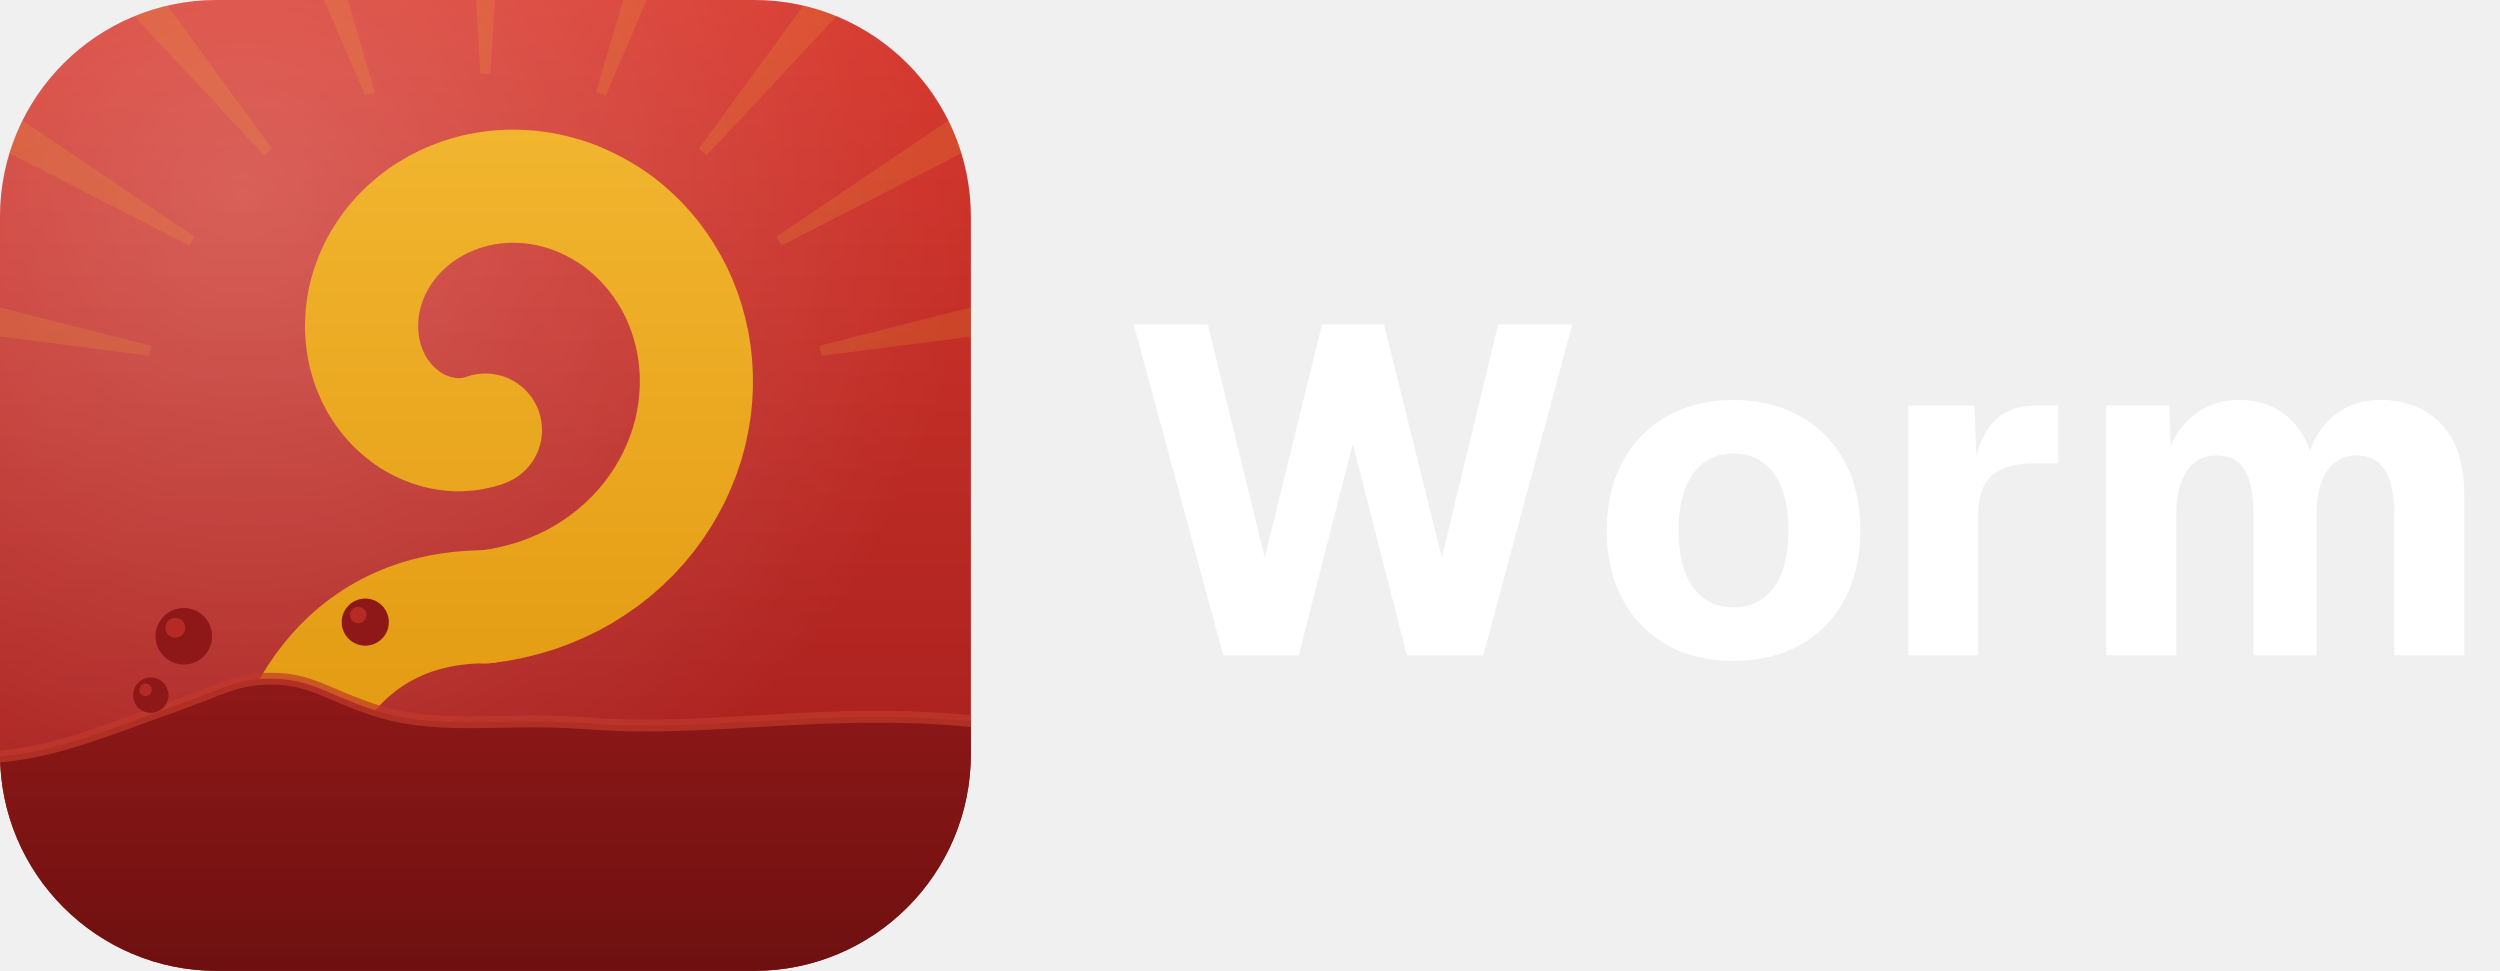
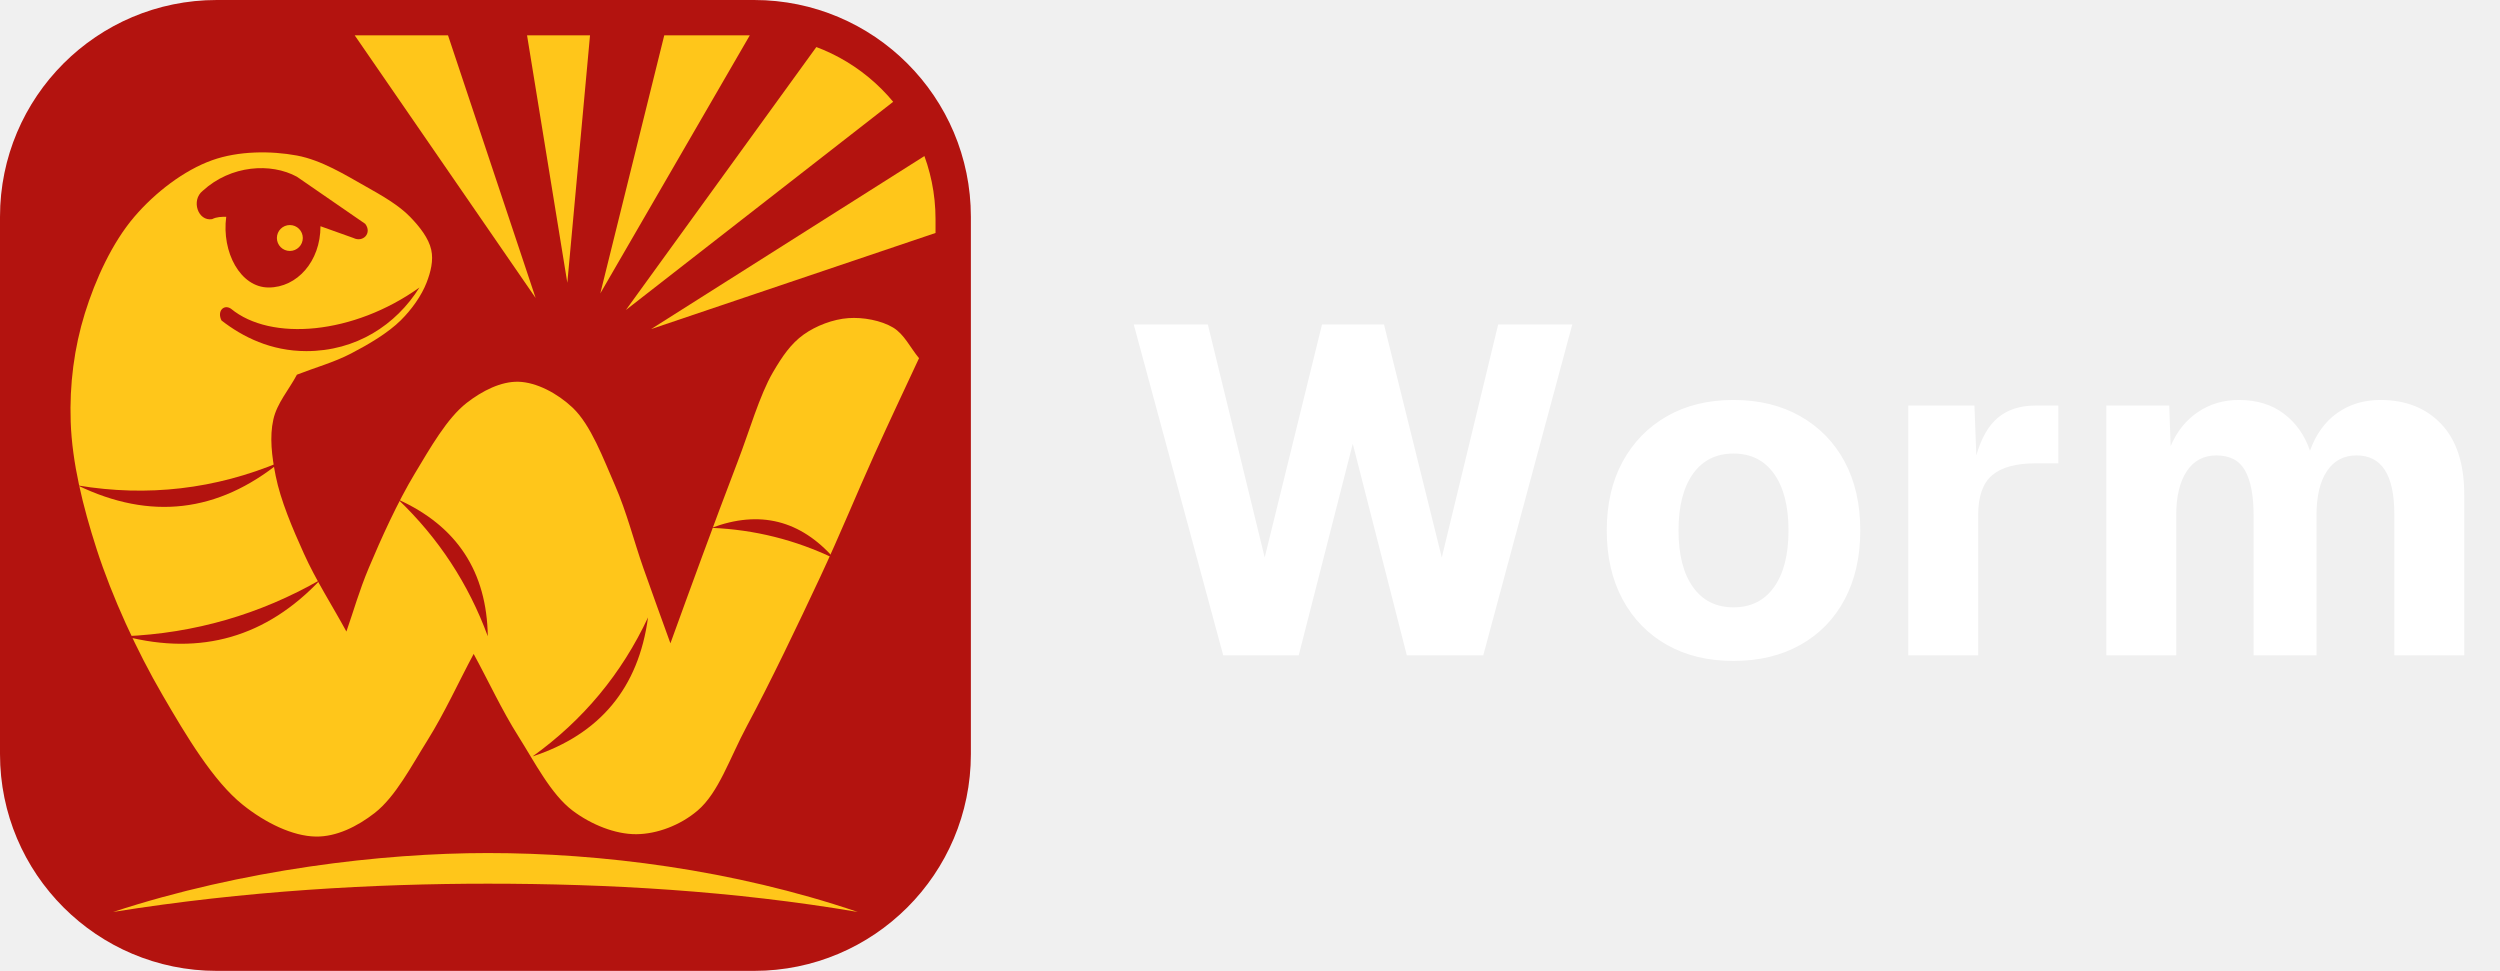
<svg xmlns="http://www.w3.org/2000/svg" width="103" height="40" viewBox="0 0 103 40" fill="none">
  <svg x="0" y="0" width="40" height="40" viewBox="100 100 824 824">
    <defs>
-       <linearGradient id="field" x1="0" y1="100" x2="0" y2="924" gradientUnits="userSpaceOnUse">
-         <stop offset="0" stop-color="#D8392E" />
-         <stop offset="1" stop-color="#9E1B1B" />
+       <linearGradient id="field" gradientUnits="userSpaceOnUse">
+         <stop stop-color="#B3130F" />
      </linearGradient>
-       <radialGradient id="light" cx="306" cy="265" r="618" gradientUnits="userSpaceOnUse">
-         <stop offset="0" stop-color="#FFFFFF" stop-opacity=".22" />
-         <stop offset="1" stop-color="#FFFFFF" stop-opacity="0" />
-       </radialGradient>
-       <linearGradient id="gold" x1="0" y1="190" x2="0" y2="720" gradientUnits="userSpaceOnUse">
-         <stop offset="0" stop-color="#F2B630" />
-         <stop offset="1" stop-color="#E39B12" />
-       </linearGradient>
-       <linearGradient id="soil" x1="0" y1="680" x2="0" y2="924" gradientUnits="userSpaceOnUse">
-         <stop offset="0" stop-color="#8E1818" />
-         <stop offset="1" stop-color="#6E1010" />
+       <linearGradient id="gold" gradientUnits="userSpaceOnUse">
+         <stop stop-color="#FFC61A" />
      </linearGradient>
      <linearGradient id="ray" gradientUnits="userSpaceOnUse">
-         <stop stop-color="#F2B630" />
+         <stop stop-color="#FFC61A" />
      </linearGradient>
      <linearGradient id="ring" gradientUnits="userSpaceOnUse">
-         <stop stop-color="#A85F0E" />
+         <stop stop-color="#B3130F" />
      </linearGradient>
-       <linearGradient id="spray" gradientUnits="userSpaceOnUse">
-         <stop stop-color="#F2B630" />
-       </linearGradient>
-       <linearGradient id="ridge" gradientUnits="userSpaceOnUse">
-         <stop stop-color="#C0392B" />
-       </linearGradient>
-       <linearGradient id="clod" gradientUnits="userSpaceOnUse">
-         <stop stop-color="#8E1818" />
-       </linearGradient>
-       <linearGradient id="clod-light" gradientUnits="userSpaceOnUse">
-         <stop stop-color="#B52A24" />
+       <linearGradient id="soil" gradientUnits="userSpaceOnUse">
+         <stop stop-color="#FFC61A" />
      </linearGradient>
      <clipPath id="body">
        <rect x="100" y="100" width="824" height="824" rx="184" />
      </clipPath>
+       <clipPath id="sky">
+         <rect x="130" y="130" width="764" height="764" rx="156" />
+       </clipPath>
    </defs>
-     <g clip-path="url(#body)">
-       <rect x="100" y="100" width="824" height="824" fill="url(#field)" />
-       <rect x="100" y="100" width="824" height="824" fill="url(#light)" />
+     <rect x="100" y="100" width="824" height="824" rx="184" fill="url(#field)" />
+     <g clip-path="url(#sky)">
+       <path d="M554.6 352.9L240 -103.8L379.1 -173.2ZM581.5 340L493.4 -201.3L631.6 -206.2ZM609.5 349L742.4 -187.4L886.5 -129.2ZM631.2 363.1L955.4 -84.5L1067.2 23.5ZM652.6 379.3L1112.6 88.1L1168.4 205Z" fill="url(#ray)" />
    </g>
    <g clip-path="url(#body)">
-       <path d="M797.1 402L1368.3 328.3L1353.7 251.8L795.5 393.5ZM763.3 308.4L1275.8 45.5L1236.1 -21.5L758.9 300.9ZM699.8 231.8L1092.9 -189.2L1033 -238.8L693.1 226.2ZM614.1 181.2L841.4 -348L768.2 -374.4L605.9 178.2ZM516.3 162.6L550.9 -412.3L473.1 -412.3L507.7 162.6ZM418.1 178.2L255.8 -374.4L182.6 -348L409.9 181.2ZM330.9 226.2L-9 -238.8L-68.9 -189.2L324.2 231.8ZM265.1 300.9L-212.1 -21.5L-251.8 45.5L260.7 308.4ZM228.5 393.5L-329.7 251.8L-344.3 328.3L226.9 402Z" fill="url(#ray)" fill-opacity=".16" />
-     </g>
-     <g clip-path="url(#body)">
-       <path d="M330 830C330 725 384 615 512 615" stroke="url(#gold)" stroke-width="96" stroke-linecap="round" stroke-linejoin="round" />
-       <path d="M512 615 L523.2 613.5 L534.2 611.3 L545 608.6 L555.7 605.4 L566 601.6 L576.1 597.3 L585.9 592.6 L595.4 587.3 L604.5 581.5 L613.3 575.4 L621.6 568.8 L629.6 561.8 L637.1 554.5 L644.2 546.8 L650.8 538.8 L656.9 530.5 L662.6 521.9 L667.7 513.1 L672.4 504.2 L676.5 495 L680.2 485.7 L683.3 476.3 L685.9 466.7 L687.9 457.2 L689.5 447.6 L690.5 437.9 L691 428.4 L691 418.8 L690.5 409.4 L689.5 400 L688 390.8 L686 381.7 L683.6 372.8 L680.7 364.1 L677.4 355.7 L673.7 347.5 L669.5 339.5 L665 331.9 L660.1 324.5 L654.9 317.5 L649.3 310.8 L643.5 304.5 L637.3 298.5 L630.9 292.9 L624.3 287.7 L617.4 283 L610.3 278.6 L603.1 274.6 L595.7 271.1 L588.3 267.9 L580.7 265.2 L573 263 L565.3 261.1 L557.6 259.7 L549.9 258.7 L542.1 258.2 L534.5 258 L526.9 258.3 L519.4 258.9 L512 260 L504.7 261.4 L497.6 263.3 L490.7 265.4 L483.9 268 L477.4 270.8 L471.1 274 L465 277.5 L459.1 281.2 L453.5 285.3 L448.3 289.6 L443.2 294.1 L438.5 298.9 L434.1 303.8 L430 309 L426.3 314.3 L422.8 319.7 L419.7 325.3 L416.9 330.9 L414.5 336.7 L412.4 342.5 L410.6 348.4 L409.2 354.2 L408.1 360.1 L407.4 366 L407 371.9 L406.8 377.6 L407.1 383.4 L407.6 389 L408.4 394.6 L409.5 400 L410.9 405.3 L412.5 410.5 L414.5 415.4 L416.6 420.3 L419 424.9 L421.6 429.4 L424.5 433.6 L427.5 437.6 L430.7 441.4 L434.1 445 L437.6 448.3 L441.2 451.4 L445 454.3 L448.8 456.9 L452.8 459.2 L456.8 461.3 L460.9 463.1 L465 464.7 L469.1 466 L473.2 467.1 L477.4 467.9 L481.5 468.5 L485.6 468.9 L489.6 469 L493.6 468.8 L497.4 468.5 L501.2 467.9 L504.9 467.1 L508.5 466.2 L512 465" stroke="url(#gold)" stroke-width="96" stroke-linecap="round" stroke-linejoin="round" />
-       <path d="M100 742C150 738 200 716 246 700C286 686 300 676 330 676C362 676 376 688 410 700C470 722 520 708 600 714C700 722 800 700 924 712L924 924L100 924Z" fill="url(#soil)" />
-       <path d="M100 742C150 738 200 716 246 700C286 686 300 676 330 676C362 676 376 688 410 700C470 722 520 708 600 714C700 722 800 700 924 712" stroke="url(#ridge)" stroke-width="10" stroke-linecap="round" opacity=".7" />
-       <circle cx="256" cy="640" r="24" fill="url(#clod)" />
-       <circle cx="248.8" cy="632.8" r="8.4" fill="url(#clod-light)" />
-       <circle cx="410" cy="628" r="20" fill="url(#clod)" />
-       <circle cx="404" cy="622" r="7" fill="url(#clod-light)" />
-       <circle cx="228" cy="690" r="15" fill="url(#clod)" />
-       <circle cx="223.5" cy="685.5" r="5.3" fill="url(#clod-light)" />
+       <path d="M352 418C367.3 412 383.4 407.6 398 400C412.8 392.3 429 382.8 440 372C449.6 362.5 457.8 350.8 462 340C465.6 330.8 468 321 466 312C463.9 302.3 456.2 292.4 448 284C438.4 274.1 424.4 266.1 410 258C393.1 248.5 372.9 235.9 352 232C329.8 227.9 302.4 228 280 236C256.2 244.5 231.7 263.3 214 284C195.2 306 181 337.1 172 366C163 395 158.9 426.2 160 458C161.2 492.7 170.2 529.4 182 566C195.1 606.6 216.2 652.6 238 690C258 724.4 280.9 762.9 306 783C325.2 798.4 348.4 809.7 368 810C385.5 810.3 403.2 801.5 418 790C435.7 776.2 449.2 750 463 728C477.3 705.1 489 679.3 502 655C514.7 678.3 525.9 702.7 540 725C553.9 747 567.6 774.1 586 788C601.8 799.9 622.2 808.1 640 808C657.5 807.9 677.3 800.5 692 788C710 772.7 719.2 743.6 734 716C753.3 680.1 777.2 630.2 796 590C812.9 553.9 827.3 518.5 842 486C855.1 457 867.3 431.3 880 404C872.7 395.3 867.5 383.7 858 378C847.8 371.9 832.5 369.1 820 370C807.2 370.9 792.6 376.4 782 384C771.3 391.7 764 402.3 756 416C744.7 435.3 735.9 466.3 726 492C715.9 518.3 705.7 545.8 696 572C686.7 597.1 678 621.3 669 646C661.3 624.7 653.7 603.8 646 582C638 559.2 631.9 534.6 622 512C612 489.2 601.6 460.8 586 446C573.1 433.8 555.3 424.4 540 424C525.3 423.6 509.4 431.6 496 442C479.3 455.1 465.3 479.9 452 502C437.4 526.2 423.2 557.7 413 582C404.8 601.5 400.3 618 394 636C382 614 368.1 592.4 358 570C348.2 548.4 338.1 524.5 334 504C330.6 487 328.7 470.7 332 456C335.1 442.1 345.3 430.7 352 418Z" fill="url(#gold)" />
+       <path d="M272 262C296 240 330 238 352 250L410 290C416 298 408 306 400 302L372 292C372 322 352 344 328 344C304 344 288 314 292 284C288 284 284 284 280 286C268 288 262 270 272 262Z" fill="url(#ring)" />
+       <circle cx="346" cy="302" r="11" fill="url(#gold)" />
+       <path d="M296 362C330 390 400 384 456 344C436 376 402 398 360 398C330 398 306 386 288 372C284 364 290 358 296 362Z" fill="url(#ring)" />
+       <path d="M166 512Q258.4 556.6 338 492Q254.9 526.8 166 512Z" fill="url(#ring)" />
+       <path d="M206 640Q303.2 665 372 592Q294.8 636.2 206 640Z" fill="url(#ring)" />
+       <path d="M438 524Q489.4 573.2 514 640Q512.8 557.9 438 524Z" fill="url(#ring)" />
+       <path d="M552 742Q637.9 713.7 650 624Q616.4 695.8 552 742Z" fill="url(#ring)" />
+       <path d="M704 548Q758.7 550.3 808 574Q765 525.1 704 548Z" fill="url(#ring)" />
+       <path d="M196 874C306 838 424 824 514 824C610 824 722 838 828 874C722 856 616 850 514 850C418 850 308 856 196 874Z" fill="url(#soil)" />
    </g>
  </svg>
  <g transform="translate(46 27) scale(.0192)">
    <path fill="#FFFFFF" d="M229 0L37 -710L196 -710L318 -210L441 -710L574 -710L698 -210L819 -710L978 -710L787 0L623 0L507 -454L391 0L229 0ZM1324 12Q1242 12 1181 -22.5Q1120 -57 1086 -120Q1052 -183 1052 -268Q1052 -353 1086 -415.5Q1120 -478 1181 -513Q1242 -548 1324 -548Q1406 -548 1467.5 -513Q1529 -478 1562.5 -415.5Q1596 -353 1596 -268Q1596 -183 1562.5 -120Q1529 -57 1467.5 -22.5Q1406 12 1324 12ZM1324 -103Q1380 -103 1411 -146.5Q1442 -190 1442 -268Q1442 -346 1411 -389.5Q1380 -433 1324 -433Q1268 -433 1237 -389.5Q1206 -346 1206 -268Q1206 -190 1237 -146.5Q1268 -103 1324 -103ZM1699 0L1699 -536L1841 -536L1845 -429Q1861 -485 1892 -510.5Q1923 -536 1972 -536L2021 -536L2021 -412L1972 -412Q1909 -412 1879 -386.5Q1849 -361 1849 -301L1849 0L1699 0ZM2124 0L2124 -536L2259 -536L2262 -449Q2282 -496 2320.5 -522Q2359 -548 2408 -548Q2466 -548 2505 -518.5Q2544 -489 2561 -439Q2580 -492 2619.5 -520Q2659 -548 2712 -548Q2794 -548 2843 -496Q2892 -444 2892 -345L2892 0L2742 0L2742 -303Q2742 -429 2661 -429Q2620 -429 2597.5 -395.5Q2575 -362 2575 -301L2575 0L2440 0L2440 -301Q2440 -363 2422 -396Q2404 -429 2360 -429Q2319 -429 2296.5 -395Q2274 -361 2274 -301L2274 0L2124 0Z" />
  </g>
</svg>
